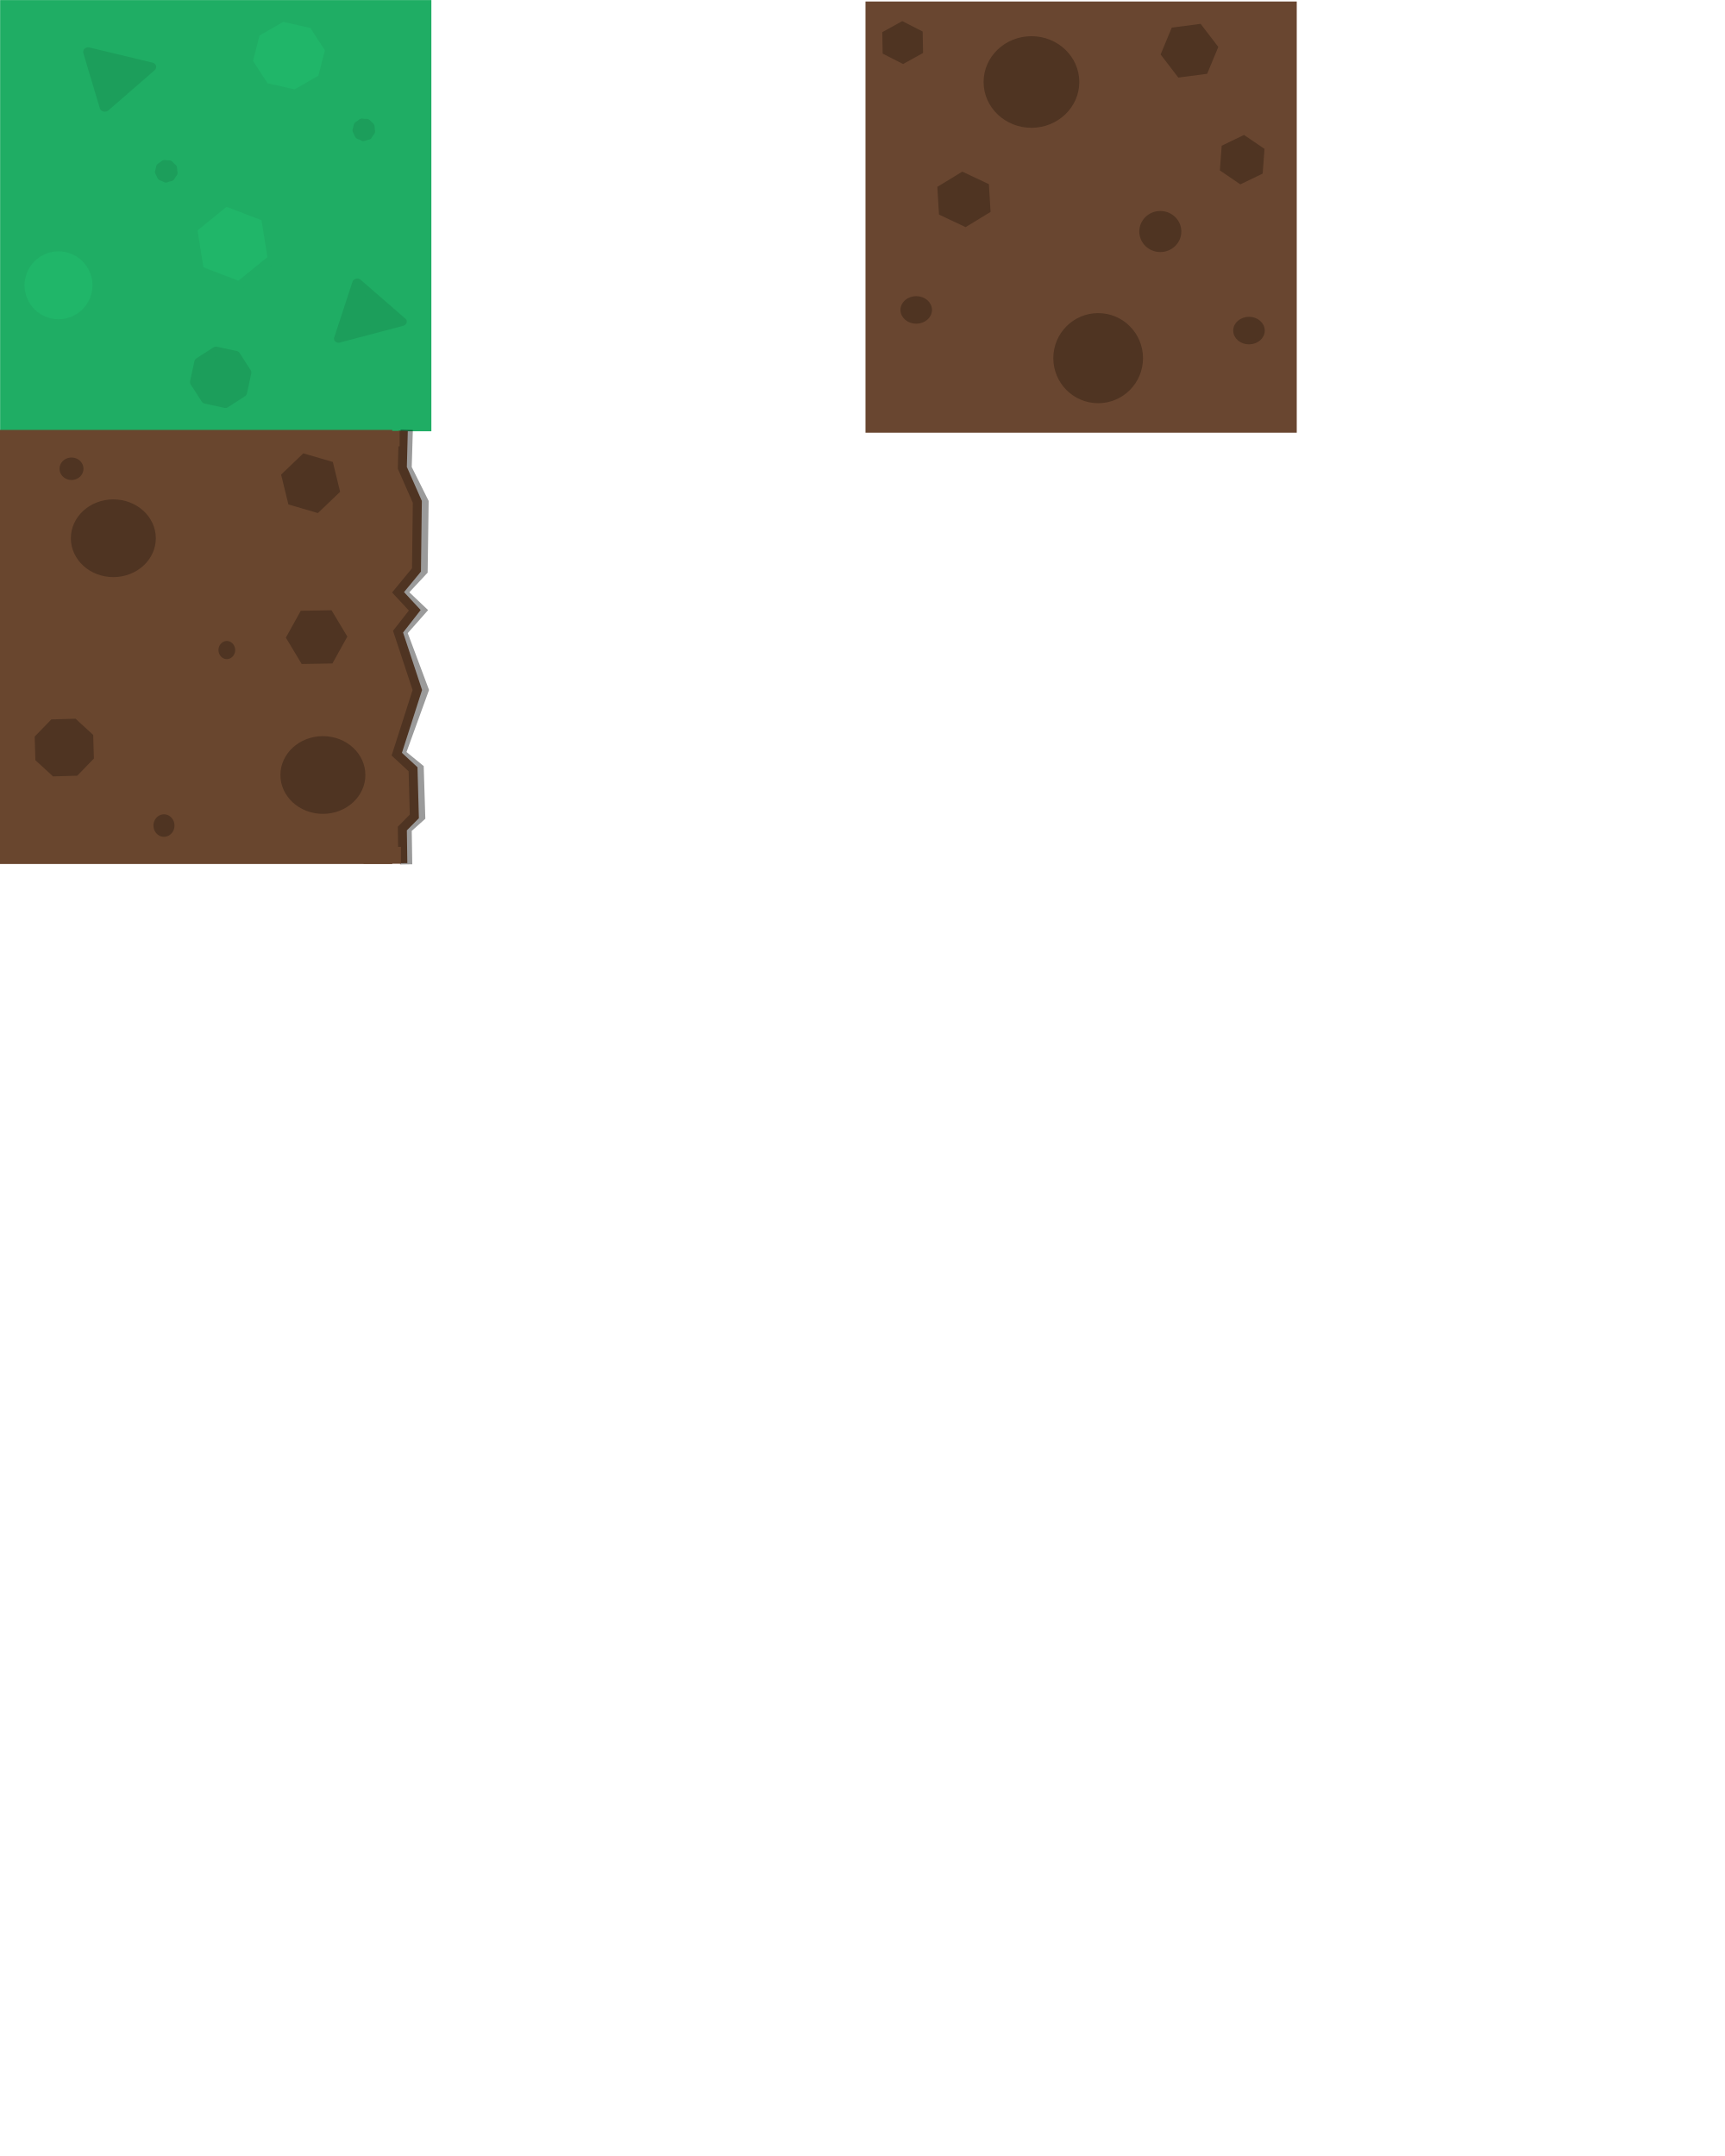
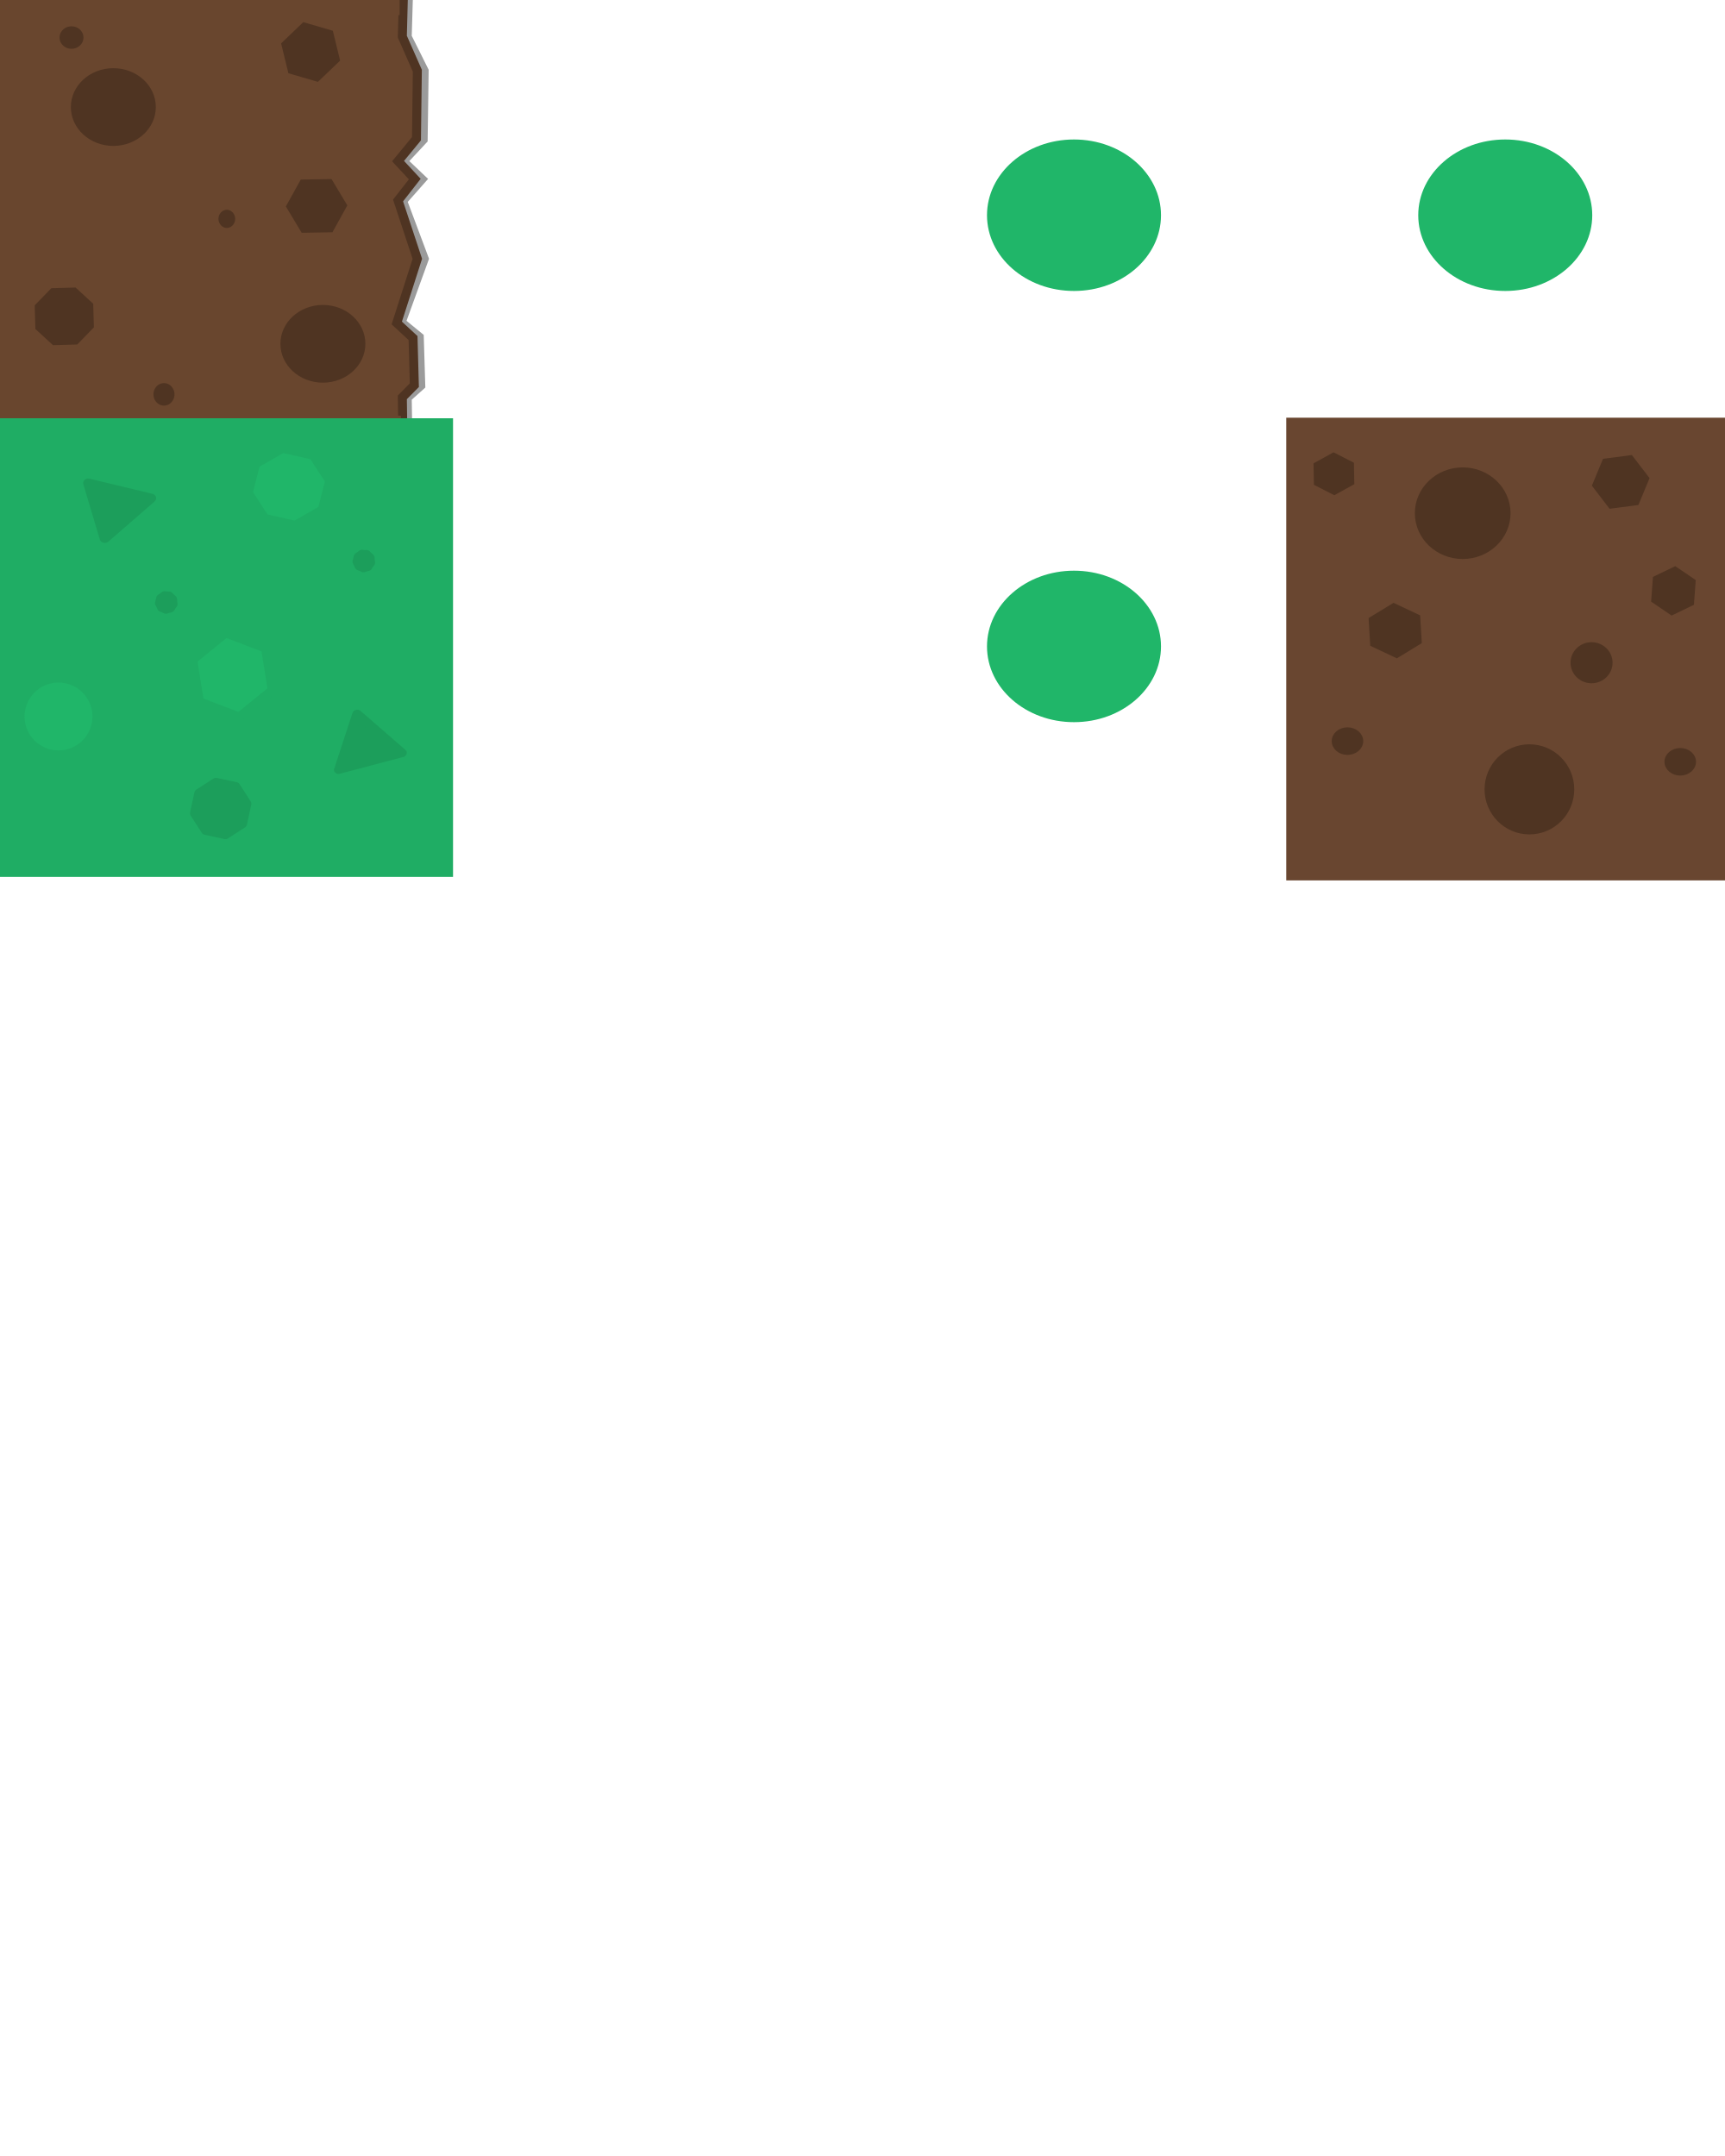
<svg xmlns="http://www.w3.org/2000/svg" version="1.1" width="1024.0" height="1280.0" viewBox="0 0 1024.0 1280.0">
  <g transform="translate(0,0)">
-     <defs id="defs9" />
-     <rect style="fill:#1fad64;fill-opacity:1;stroke-width:5.293;stroke-linecap:round;stroke-linejoin:round" id="rect4" width="256" height="256" x="0.068" y="0.042" />
-     <g id="layer1" />
-     <path style="fill:none;fill-opacity:1;stroke:none;stroke-width:2.386;stroke-linejoin:round;stroke-dasharray:none;stroke-opacity:1" d="m 211.096,2.778 -9.722,6.018 -5.092,10.184 5.092,8.796 5.555,13.888 1.389,32.405 -10.647,10.184 17.591,11.573 -6.481,6.944 -11.11,6.481 16.665,10.184 5.092,3.241 -25.461,12.499 20.369,23.146 1.389,23.146 0.926,26.85 -17.128,13.425 7.407,36.571" id="path13" />
-     <path style="fill:none;fill-opacity:1;stroke:none;stroke-width:2.386;stroke-linejoin:round;stroke-dasharray:none;stroke-opacity:1" d="M 206.467,3.703 196.282,7.407 193.042,15.74 V 26.85 l 9.722,7.87 0.926,11.573 v 18.98 l -0.926,14.351 -11.573,5.555 14.351,3.703 6.481,9.259 -16.203,10.647 14.351,7.407 1.389,7.407 -17.591,13.425 17.128,19.906 0.926,48.145 -15.74,20.369 7.87,29.165" id="path14" />
-     <path style="fill:#1c9e5b;fill-opacity:1;stroke:#1c9e5b;stroke-width:7.866;stroke-linecap:round;stroke-linejoin:round;stroke-dasharray:none;stroke-opacity:1" id="path19" d="M 50.246,16.444 14.78,51.538 2.121,3.276 Z" transform="matrix(0.7744038,0,0,0.680394,50.76433,28.56762)" />
-     <path style="fill:#1c9e5b;fill-opacity:1;stroke:#1c9e5b;stroke-width:7.315;stroke-linecap:round;stroke-linejoin:round;stroke-dasharray:none;stroke-opacity:1" id="path19-1" d="M 50.246,16.444 14.78,51.538 2.121,3.276 Z" transform="matrix(0.7741479,-0.01990782,0.02192582,-0.6811828,199.3827,203.2517)" />
-     <path style="fill:#1fad64;fill-opacity:1;stroke:#1fad64;stroke-width:5.386;stroke-linecap:round;stroke-linejoin:round;stroke-dasharray:none;stroke-opacity:1" id="path20" d="m 122,79 12.588,14.196 -6,18 L 110,115 97.412,100.804 103.412,82.804 Z" transform="translate(-83,55)" />
-     <path style="fill:#20b669;fill-opacity:1;stroke:#1fad64;stroke-width:5.386;stroke-linecap:round;stroke-linejoin:round;stroke-dasharray:none;stroke-opacity:1" id="path21" d="m 139,86 -23.651,-9.036 -4,-25 L 131,36 l 23.651,9.036 4,25 z" transform="translate(3,83.72194)" />
-     <path style="fill:#1fad64;fill-opacity:1;stroke:#1fad64;stroke-width:5.31;stroke-linecap:round;stroke-linejoin:round;stroke-dasharray:none;stroke-opacity:1" id="path22" d="M 110,93 104.536,98.192 97,98 91.808,92.536 92,85 97.464,79.808 105,80 l 5.192,5.464 z" transform="translate(83,-52)" />
-     <path style="fill:#1c9e5b;fill-opacity:1;stroke:#1c9e5b;stroke-width:5.31;stroke-linecap:round;stroke-linejoin:round;stroke-dasharray:none;stroke-opacity:1" id="path23" d="M 134,234 123.828,240.556 112,238 105.444,227.828 108,216 118.172,209.444 130,212 l 6.556,10.172 z" transform="translate(10,-1)" />
-     <path style="fill:#1c9e5b;fill-opacity:1;stroke:#1c9e5b;stroke-width:5.31;stroke-linecap:round;stroke-linejoin:round;stroke-dasharray:none;stroke-opacity:1" id="path24" d="m 153,53 -0.843,1.132 -0.735,1.205 -1.374,0.325 -1.338,0.451 -1.261,-0.634 -1.314,-0.515 -0.559,-1.296 -0.676,-1.239 0.405,-1.352 0.279,-1.384 1.18,-0.775 1.103,-0.881 1.402,0.164 1.411,0.034 0.968,1.027 1.059,0.933 0.082,1.409 z" transform="translate(67,25)" />
-     <path style="fill:#1c9e5b;fill-opacity:1;stroke:#1c9e5b;stroke-width:5.31;stroke-linecap:round;stroke-linejoin:round;stroke-dasharray:none;stroke-opacity:1" id="path24-5" d="m 153,53 -0.843,1.132 -0.735,1.205 -1.374,0.325 -1.338,0.451 -1.261,-0.634 -1.314,-0.515 -0.559,-1.296 -0.676,-1.239 0.405,-1.352 0.279,-1.384 1.18,-0.775 1.103,-0.881 1.402,0.164 1.411,0.034 0.968,1.027 1.059,0.933 0.082,1.409 z" transform="translate(-50.24423,49.61909)" />
-     <path style="fill:#1fad64;fill-opacity:1;stroke-width:3.22;stroke-linecap:round;stroke-linejoin:round" d="m 26.019,172.082 c -0.915,-0.638 -12.339,-13.513 -13.356,-15.052 -0.728,-1.102 -0.469,-2.311 2.227,-10.381 1.678,-5.023 3.381,-9.576 3.783,-10.117 0.696,-0.936 16.802,-4.634 20.18,-4.634 0.987,0 3.249,2.103 8.092,7.522 3.698,4.137 6.723,8.026 6.723,8.641 0,0.615 -1.393,5.3 -3.097,10.41 -2.417,7.251 -3.382,9.41 -4.397,9.832 -0.715,0.298 -4.848,1.239 -9.184,2.092 -4.336,0.853 -8.429,1.686 -9.096,1.85 -0.667,0.165 -1.512,0.091 -1.877,-0.163 z" id="path2" />
-     <ellipse style="fill:#20b669;fill-opacity:1;stroke:none;stroke-width:3.929;stroke-linecap:square;stroke-opacity:0.391" id="path1" cx="34.734" cy="169.38" rx="20.154" ry="20.154" />
-     <path style="fill:#20b669;fill-opacity:1;stroke:none;stroke-width:5.339;stroke-linecap:square;stroke-opacity:0.391" id="path3" d="m 151.799,147.511 -15.229,9.322 -17.361,-4.177 -9.322,-15.229 4.177,-17.361 15.229,-9.322 17.361,4.177 9.322,15.229 z" transform="matrix(0.9255677,0,0,0.8697435,48.48735,-83.34364)" />
-   </g>
-   <g transform="translate(512.0,0.0)">
-     <defs id="defs9" />
-     <g id="layer1" transform="matrix(0.982906,0,0,0.9762308,3.531296,3.498245)">
-       <rect style="fill:#694630;stroke-width:5.31;stroke-linecap:round;stroke-linejoin:round" id="rect1" width="260.452" height="262.233" x="-1.781" y="-2.671" />
-     </g>
-     <path style="fill:none;fill-opacity:1;stroke:none;stroke-width:2.386;stroke-linejoin:round;stroke-dasharray:none;stroke-opacity:1" d="m 211.096,2.778 -9.722,6.018 -5.092,10.184 5.092,8.796 5.555,13.888 1.389,32.405 -10.647,10.184 17.591,11.573 -6.481,6.944 -11.11,6.481 16.665,10.184 5.092,3.241 -25.461,12.499 20.369,23.146 1.389,23.146 0.926,26.85 -17.128,13.425 7.407,36.571" id="path13" />
-     <path style="fill:none;fill-opacity:1;stroke:none;stroke-width:2.386;stroke-linejoin:round;stroke-dasharray:none;stroke-opacity:1" d="M 206.467,3.703 196.282,7.407 193.042,15.74 V 26.85 l 9.722,7.87 0.926,11.573 v 18.98 l -0.926,14.351 -11.573,5.555 14.351,3.703 6.481,9.259 -16.203,10.647 14.351,7.407 1.389,7.407 -17.591,13.425 17.128,19.906 0.926,48.145 -15.74,20.369 7.87,29.165" id="path14" />
-     <ellipse style="fill:#4f3422;fill-opacity:1;stroke:#4f3422;stroke-width:6.609;stroke-linejoin:round;stroke-dasharray:none;stroke-opacity:1" id="path16" cx="139.897" cy="212.632" rx="23.319" ry="23.444" />
-     <ellipse style="fill:#4f3422;fill-opacity:1;stroke:#4f3422;stroke-width:6.883;stroke-linejoin:round;stroke-dasharray:none;stroke-opacity:1" id="path16-4" cx="100.291" cy="48.683" rx="24.963" ry="23.752" />
-     <ellipse style="fill:#4f3422;fill-opacity:1;stroke:#4f3422;stroke-width:3.054;stroke-linejoin:round;stroke-dasharray:none;stroke-opacity:1" id="path16-4-5" cx="176.786" cy="137.456" rx="10.948" ry="10.663" />
-     <ellipse style="fill:#4f3422;fill-opacity:1;stroke:#4f3422;stroke-width:2.167;stroke-linejoin:round;stroke-dasharray:none;stroke-opacity:1" id="path16-4-5-5" cx="31.889" cy="184" rx="8.275" ry="7.099" />
-     <ellipse style="fill:#4f3422;fill-opacity:1;stroke:#4f3422;stroke-width:2.167;stroke-linejoin:round;stroke-dasharray:none;stroke-opacity:1" id="path16-4-5-5-1" cx="229.433" cy="196.268" rx="8.275" ry="7.099" />
-     <path style="fill:#4f3422;fill-opacity:1;stroke:none;stroke-width:5.07;stroke-linejoin:round;stroke-dasharray:none;stroke-opacity:1" id="path17" d="M 35.953,31.46 24.077,38.01 11.972,31.824 11.743,19.087 23.62,12.537 35.724,18.723 Z" />
-     <path style="fill:#4f3422;fill-opacity:1;stroke:none;stroke-width:5.386;stroke-linejoin:round;stroke-dasharray:none;stroke-opacity:1" id="path18" d="m 204.598,43.805 -17.121,2.247 -10.506,-13.703 6.615,-15.95 17.121,-2.247 10.506,13.703 z" />
-     <path style="fill:#4f3422;fill-opacity:1;stroke:none;stroke-width:5.386;stroke-linejoin:round;stroke-dasharray:none;stroke-opacity:1" id="path19" d="m 238.637,88.39 -1.085,14.669 -13.247,6.395 -12.162,-8.274 1.085,-14.669 13.247,-6.395 z" />
-     <path style="fill:#4f3422;fill-opacity:1;stroke:none;stroke-width:6.257;stroke-linejoin:round;stroke-dasharray:none;stroke-opacity:1" id="path19-4" d="m 76.023,125.806 -14.813,9.03 -15.8,-7.437 -0.987,-16.468 14.813,-9.03 15.8,7.437 z" />
-   </g>
-   <g transform="translate(0.0,256.0)">
    <defs id="defs9" />
    <path style="fill:none;fill-opacity:1;stroke:#000000;stroke-width:7.243;stroke-linecap:square;stroke-linejoin:miter;stroke-dasharray:none;stroke-opacity:0.391" d="m 241.346,2.794 -0.575,19.289 10.055,20.153 -0.575,40.305 -12.353,13.243 11.204,10.652 -11.204,12.667 12.928,34.547 -13.789,38.002 10.917,8.925 0.862,27.926 -8.044,7.197 0.287,17.85" id="path3-2" />
    <path style="fill:#69462e;fill-opacity:1;stroke:#69462e;stroke-width:5.528;stroke-linecap:square;stroke-linejoin:miter;stroke-dasharray:none;stroke-opacity:1" d="m 236.508,248.333 -0.303,-14.251 6.974,-6.974 -1.213,-24.56 -9.096,-10.613 11.825,-38.508 -10.916,-35.173 9.4,-12.129 -10.613,-10.006 11.825,-15.161 0.303,-39.115 -9.4,-21.225 0.91,-13.038 -33.354,-2.123 11.219,244.694 z" id="path4" />
    <g id="layer2" />
    <rect style="fill:none;fill-opacity:1;stroke-width:5.31;stroke-linecap:round;stroke-linejoin:round" id="rect1" width="251.062" height="257.733" x="-10.916" y="-1.819" />
    <rect style="fill:#69462e;fill-opacity:1;stroke-width:5.431;stroke-linecap:round;stroke-linejoin:round" id="rect2" width="232.844" height="257.715" x="-9.1636103e-08" y="-0.764" />
    <path style="fill:none;fill-opacity:1;stroke:#4f3422;stroke-width:5.339;stroke-linecap:square;stroke-linejoin:miter;stroke-dasharray:none;stroke-opacity:1" d="m 239.346,2.417 -0.509,19.337 8.902,20.203 -0.509,40.406 -10.936,13.276 9.919,10.679 -9.919,12.699 11.445,34.633 -12.208,38.097 9.665,8.947 0.763,27.995 -7.121,7.215 0.254,17.894" id="path3" />
    <rect style="fill:none;fill-opacity:1;stroke:#69462e;stroke-width:5.617;stroke-linecap:square;stroke-linejoin:miter;stroke-dasharray:none;stroke-opacity:1" id="rect3" width="16.536" height="4.408" x="218.662" y="249.59" />
    <rect style="fill:none;fill-opacity:1;stroke:#69462e;stroke-width:5.231;stroke-linecap:square;stroke-linejoin:miter;stroke-dasharray:none;stroke-opacity:1" id="rect3-1" width="16.064" height="3.936" x="218.545" y="2.417" />
    <ellipse style="fill:#4f3422;fill-opacity:1;stroke:#69462e;stroke-width:6.276;stroke-linecap:square;stroke-linejoin:miter;stroke-dasharray:none;stroke-opacity:1" id="path5" cx="191.678" cy="204.114" rx="28.356" ry="26.212" />
    <ellipse style="fill:#4f3422;fill-opacity:1;stroke:#69462e;stroke-width:6.276;stroke-linecap:square;stroke-linejoin:miter;stroke-dasharray:none;stroke-opacity:1" id="path5-8" cx="67.282" cy="63.555" rx="28.356" ry="26.212" />
    <path style="fill:#4f3422;fill-opacity:1;stroke:#69462e;stroke-width:5.528;stroke-linecap:square;stroke-linejoin:miter;stroke-dasharray:none;stroke-opacity:1" id="path6" d="m 83.189,118.352 0.599,20.852 -14.321,15.168 -20.852,0.599 -15.168,-14.321 -0.599,-20.852 14.321,-15.168 20.852,-0.599 z" transform="matrix(0.7750198,0,0,0.7549521,-7.03365,90.05216)" />
    <path style="fill:#4f3422;fill-opacity:1;stroke:#69462e;stroke-width:5.528;stroke-linecap:square;stroke-linejoin:miter;stroke-dasharray:none;stroke-opacity:1" id="path7" d="M 176.67,54.888 161.179,69.711 140.597,63.708 135.504,42.881 150.995,28.057 171.578,34.061 Z" transform="translate(28.30151,-18.01005)" />
    <path style="fill:#4f3422;fill-opacity:1;stroke:#69462e;stroke-width:5.528;stroke-linecap:square;stroke-linejoin:miter;stroke-dasharray:none;stroke-opacity:1" id="path7-7" d="M 176.67,54.888 161.179,69.711 140.597,63.708 135.504,42.881 150.995,28.057 171.578,34.061 Z" transform="rotate(-77.2389,217.9355,65.63045)" />
    <ellipse style="fill:#4f3422;fill-opacity:1;stroke:#69462e;stroke-width:5.528;stroke-linecap:square;stroke-linejoin:miter;stroke-dasharray:none;stroke-opacity:1" id="path8" cx="134.647" cy="129.93" rx="7.719" ry="8.147" />
    <ellipse style="fill:#4f3422;fill-opacity:1;stroke:#69462e;stroke-width:5.528;stroke-linecap:square;stroke-linejoin:miter;stroke-dasharray:none;stroke-opacity:1" id="path9" cx="42.452" cy="22.298" rx="9.863" ry="9.434" />
    <ellipse style="fill:#4f3422;fill-opacity:1;stroke:#69462e;stroke-width:5.528;stroke-linecap:square;stroke-linejoin:miter;stroke-dasharray:none;stroke-opacity:1" id="path10" cx="97.34" cy="234.131" rx="9.005" ry="9.434" />
  </g>
+   <g transform="translate(512.0,0.0)">
+     <defs id="defs9" />
+     <ellipse style="fill:#20b669;stroke-width:5.339;stroke-linecap:square;stroke-opacity:0.391" id="path1" cx="125.551" cy="127.777" rx="51.645" ry="44.967" />
+   </g>
+   <g transform="translate(768.0,0.0)">
+     <defs id="defs9" />
+     <ellipse style="fill:#20b669;stroke-width:5.339;stroke-linecap:square;stroke-opacity:0.391" id="path1" cx="125.551" cy="127.777" rx="51.645" ry="44.967" />
+   </g>
+   <g transform="translate(0.0,256.0)">
+     <defs id="defs9" />
+     <rect style="fill:#1fad64;fill-opacity:1;stroke-width:5.683;stroke-linecap:round;stroke-linejoin:round" id="rect4" width="277.441" height="272.295" x="-8.508" y="-7.677" />
+     <g id="layer1" />
+     <path style="fill:none;fill-opacity:1;stroke:none;stroke-width:2.386;stroke-linejoin:round;stroke-dasharray:none;stroke-opacity:1" d="m 211.096,2.778 -9.722,6.018 -5.092,10.184 5.092,8.796 5.555,13.888 1.389,32.405 -10.647,10.184 17.591,11.573 -6.481,6.944 -11.11,6.481 16.665,10.184 5.092,3.241 -25.461,12.499 20.369,23.146 1.389,23.146 0.926,26.85 -17.128,13.425 7.407,36.571" id="path13" />
+     <path style="fill:none;fill-opacity:1;stroke:none;stroke-width:2.386;stroke-linejoin:round;stroke-dasharray:none;stroke-opacity:1" d="M 206.467,3.703 196.282,7.407 193.042,15.74 V 26.85 l 9.722,7.87 0.926,11.573 v 18.98 l -0.926,14.351 -11.573,5.555 14.351,3.703 6.481,9.259 -16.203,10.647 14.351,7.407 1.389,7.407 -17.591,13.425 17.128,19.906 0.926,48.145 -15.74,20.369 7.87,29.165" id="path14" />
+     <path style="fill:#1c9e5b;fill-opacity:1;stroke:#1c9e5b;stroke-width:7.866;stroke-linecap:round;stroke-linejoin:round;stroke-dasharray:none;stroke-opacity:1" id="path19" d="M 50.246,16.444 14.78,51.538 2.121,3.276 Z" transform="matrix(0.7744038,0,0,0.680394,50.76433,28.56762)" />
+     <path style="fill:#1c9e5b;fill-opacity:1;stroke:#1c9e5b;stroke-width:7.315;stroke-linecap:round;stroke-linejoin:round;stroke-dasharray:none;stroke-opacity:1" id="path19-1" d="M 50.246,16.444 14.78,51.538 2.121,3.276 Z" transform="matrix(0.7741479,-0.01990782,0.02192582,-0.6811828,199.3827,203.2517)" />
+     <path style="fill:#1fad64;fill-opacity:1;stroke:#1fad64;stroke-width:5.386;stroke-linecap:round;stroke-linejoin:round;stroke-dasharray:none;stroke-opacity:1" id="path20" d="m 122,79 12.588,14.196 -6,18 L 110,115 97.412,100.804 103.412,82.804 Z" transform="translate(-83,55)" />
+     <path style="fill:#20b669;fill-opacity:1;stroke:#1fad64;stroke-width:5.386;stroke-linecap:round;stroke-linejoin:round;stroke-dasharray:none;stroke-opacity:1" id="path21" d="m 139,86 -23.651,-9.036 -4,-25 L 131,36 l 23.651,9.036 4,25 z" transform="translate(3,83.72194)" />
+     <path style="fill:#1fad64;fill-opacity:1;stroke:#1fad64;stroke-width:5.31;stroke-linecap:round;stroke-linejoin:round;stroke-dasharray:none;stroke-opacity:1" id="path22" d="M 110,93 104.536,98.192 97,98 91.808,92.536 92,85 97.464,79.808 105,80 l 5.192,5.464 z" transform="translate(83,-52)" />
+     <path style="fill:#1c9e5b;fill-opacity:1;stroke:#1c9e5b;stroke-width:5.31;stroke-linecap:round;stroke-linejoin:round;stroke-dasharray:none;stroke-opacity:1" id="path23" d="M 134,234 123.828,240.556 112,238 105.444,227.828 108,216 118.172,209.444 130,212 l 6.556,10.172 z" transform="translate(10,-1)" />
+     <path style="fill:#1c9e5b;fill-opacity:1;stroke:#1c9e5b;stroke-width:5.31;stroke-linecap:round;stroke-linejoin:round;stroke-dasharray:none;stroke-opacity:1" id="path24" d="m 153,53 -0.843,1.132 -0.735,1.205 -1.374,0.325 -1.338,0.451 -1.261,-0.634 -1.314,-0.515 -0.559,-1.296 -0.676,-1.239 0.405,-1.352 0.279,-1.384 1.18,-0.775 1.103,-0.881 1.402,0.164 1.411,0.034 0.968,1.027 1.059,0.933 0.082,1.409 z" transform="translate(67,25)" />
+     <path style="fill:#1c9e5b;fill-opacity:1;stroke:#1c9e5b;stroke-width:5.31;stroke-linecap:round;stroke-linejoin:round;stroke-dasharray:none;stroke-opacity:1" id="path24-5" d="m 153,53 -0.843,1.132 -0.735,1.205 -1.374,0.325 -1.338,0.451 -1.261,-0.634 -1.314,-0.515 -0.559,-1.296 -0.676,-1.239 0.405,-1.352 0.279,-1.384 1.18,-0.775 1.103,-0.881 1.402,0.164 1.411,0.034 0.968,1.027 1.059,0.933 0.082,1.409 z" transform="translate(-50.24423,49.61909)" />
+     <path style="fill:#1fad64;fill-opacity:1;stroke-width:3.22;stroke-linecap:round;stroke-linejoin:round" d="m 26.019,172.082 c -0.915,-0.638 -12.339,-13.513 -13.356,-15.052 -0.728,-1.102 -0.469,-2.311 2.227,-10.381 1.678,-5.023 3.381,-9.576 3.783,-10.117 0.696,-0.936 16.802,-4.634 20.18,-4.634 0.987,0 3.249,2.103 8.092,7.522 3.698,4.137 6.723,8.026 6.723,8.641 0,0.615 -1.393,5.3 -3.097,10.41 -2.417,7.251 -3.382,9.41 -4.397,9.832 -0.715,0.298 -4.848,1.239 -9.184,2.092 -4.336,0.853 -8.429,1.686 -9.096,1.85 -0.667,0.165 -1.512,0.091 -1.877,-0.163 z" id="path2" />
+     <ellipse style="fill:#20b669;fill-opacity:1;stroke:none;stroke-width:3.929;stroke-linecap:square;stroke-opacity:0.391" id="path1" cx="34.734" cy="169.38" rx="20.154" ry="20.154" />
+     <path style="fill:#20b669;fill-opacity:1;stroke:none;stroke-width:5.339;stroke-linecap:square;stroke-opacity:0.391" id="path3" d="m 151.799,147.511 -15.229,9.322 -17.361,-4.177 -9.322,-15.229 4.177,-17.361 15.229,-9.322 17.361,4.177 9.322,15.229 z" transform="matrix(0.9255677,0,0,0.8697435,48.48735,-83.34364)" />
+   </g>
+   <g transform="translate(512.0,256.0)">
+     <defs id="defs9" />
+     <ellipse style="fill:#20b669;stroke-width:5.339;stroke-linecap:square;stroke-opacity:0.391" id="path1" cx="125.551" cy="127.777" rx="51.645" ry="44.967" />
+   </g>
+   <g transform="translate(768.0,256.0)">
+     <defs id="defs9" />
+     <g id="layer1" transform="matrix(1.037607,0,0,1.047538,-2.604332,-5.21562)">
+       <rect style="fill:#694630;stroke-width:5.31;stroke-linecap:round;stroke-linejoin:round" id="rect1" width="260.452" height="262.233" x="-1.781" y="-2.671" />
+     </g>
+     <path style="fill:none;fill-opacity:1;stroke:none;stroke-width:2.386;stroke-linejoin:round;stroke-dasharray:none;stroke-opacity:1" d="m 211.096,2.778 -9.722,6.018 -5.092,10.184 5.092,8.796 5.555,13.888 1.389,32.405 -10.647,10.184 17.591,11.573 -6.481,6.944 -11.11,6.481 16.665,10.184 5.092,3.241 -25.461,12.499 20.369,23.146 1.389,23.146 0.926,26.85 -17.128,13.425 7.407,36.571" id="path13" />
+     <path style="fill:none;fill-opacity:1;stroke:none;stroke-width:2.386;stroke-linejoin:round;stroke-dasharray:none;stroke-opacity:1" d="M 206.467,3.703 196.282,7.407 193.042,15.74 V 26.85 l 9.722,7.87 0.926,11.573 v 18.98 l -0.926,14.351 -11.573,5.555 14.351,3.703 6.481,9.259 -16.203,10.647 14.351,7.407 1.389,7.407 -17.591,13.425 17.128,19.906 0.926,48.145 -15.74,20.369 7.87,29.165" id="path14" />
+     <ellipse style="fill:#4f3422;fill-opacity:1;stroke:#4f3422;stroke-width:6.609;stroke-linejoin:round;stroke-dasharray:none;stroke-opacity:1" id="path16" cx="139.897" cy="212.632" rx="23.319" ry="23.444" />
+     <ellipse style="fill:#4f3422;fill-opacity:1;stroke:#4f3422;stroke-width:6.883;stroke-linejoin:round;stroke-dasharray:none;stroke-opacity:1" id="path16-4" cx="100.291" cy="48.683" rx="24.963" ry="23.752" />
+     <ellipse style="fill:#4f3422;fill-opacity:1;stroke:#4f3422;stroke-width:3.054;stroke-linejoin:round;stroke-dasharray:none;stroke-opacity:1" id="path16-4-5" cx="176.786" cy="137.456" rx="10.948" ry="10.663" />
+     <ellipse style="fill:#4f3422;fill-opacity:1;stroke:#4f3422;stroke-width:2.167;stroke-linejoin:round;stroke-dasharray:none;stroke-opacity:1" id="path16-4-5-5" cx="31.889" cy="184" rx="8.275" ry="7.099" />
+     <ellipse style="fill:#4f3422;fill-opacity:1;stroke:#4f3422;stroke-width:2.167;stroke-linejoin:round;stroke-dasharray:none;stroke-opacity:1" id="path16-4-5-5-1" cx="229.433" cy="196.268" rx="8.275" ry="7.099" />
+     <path style="fill:#4f3422;fill-opacity:1;stroke:none;stroke-width:5.07;stroke-linejoin:round;stroke-dasharray:none;stroke-opacity:1" id="path17" d="M 35.953,31.46 24.077,38.01 11.972,31.824 11.743,19.087 23.62,12.537 35.724,18.723 Z" />
+     <path style="fill:#4f3422;fill-opacity:1;stroke:none;stroke-width:5.386;stroke-linejoin:round;stroke-dasharray:none;stroke-opacity:1" id="path18" d="m 204.598,43.805 -17.121,2.247 -10.506,-13.703 6.615,-15.95 17.121,-2.247 10.506,13.703 z" />
+     <path style="fill:#4f3422;fill-opacity:1;stroke:none;stroke-width:5.386;stroke-linejoin:round;stroke-dasharray:none;stroke-opacity:1" id="path19" d="m 238.637,88.39 -1.085,14.669 -13.247,6.395 -12.162,-8.274 1.085,-14.669 13.247,-6.395 z" />
+     <path style="fill:#4f3422;fill-opacity:1;stroke:none;stroke-width:6.257;stroke-linejoin:round;stroke-dasharray:none;stroke-opacity:1" id="path19-4" d="m 76.023,125.806 -14.813,9.03 -15.8,-7.437 -0.987,-16.468 14.813,-9.03 15.8,7.437 z" />
+   </g>
</svg>
